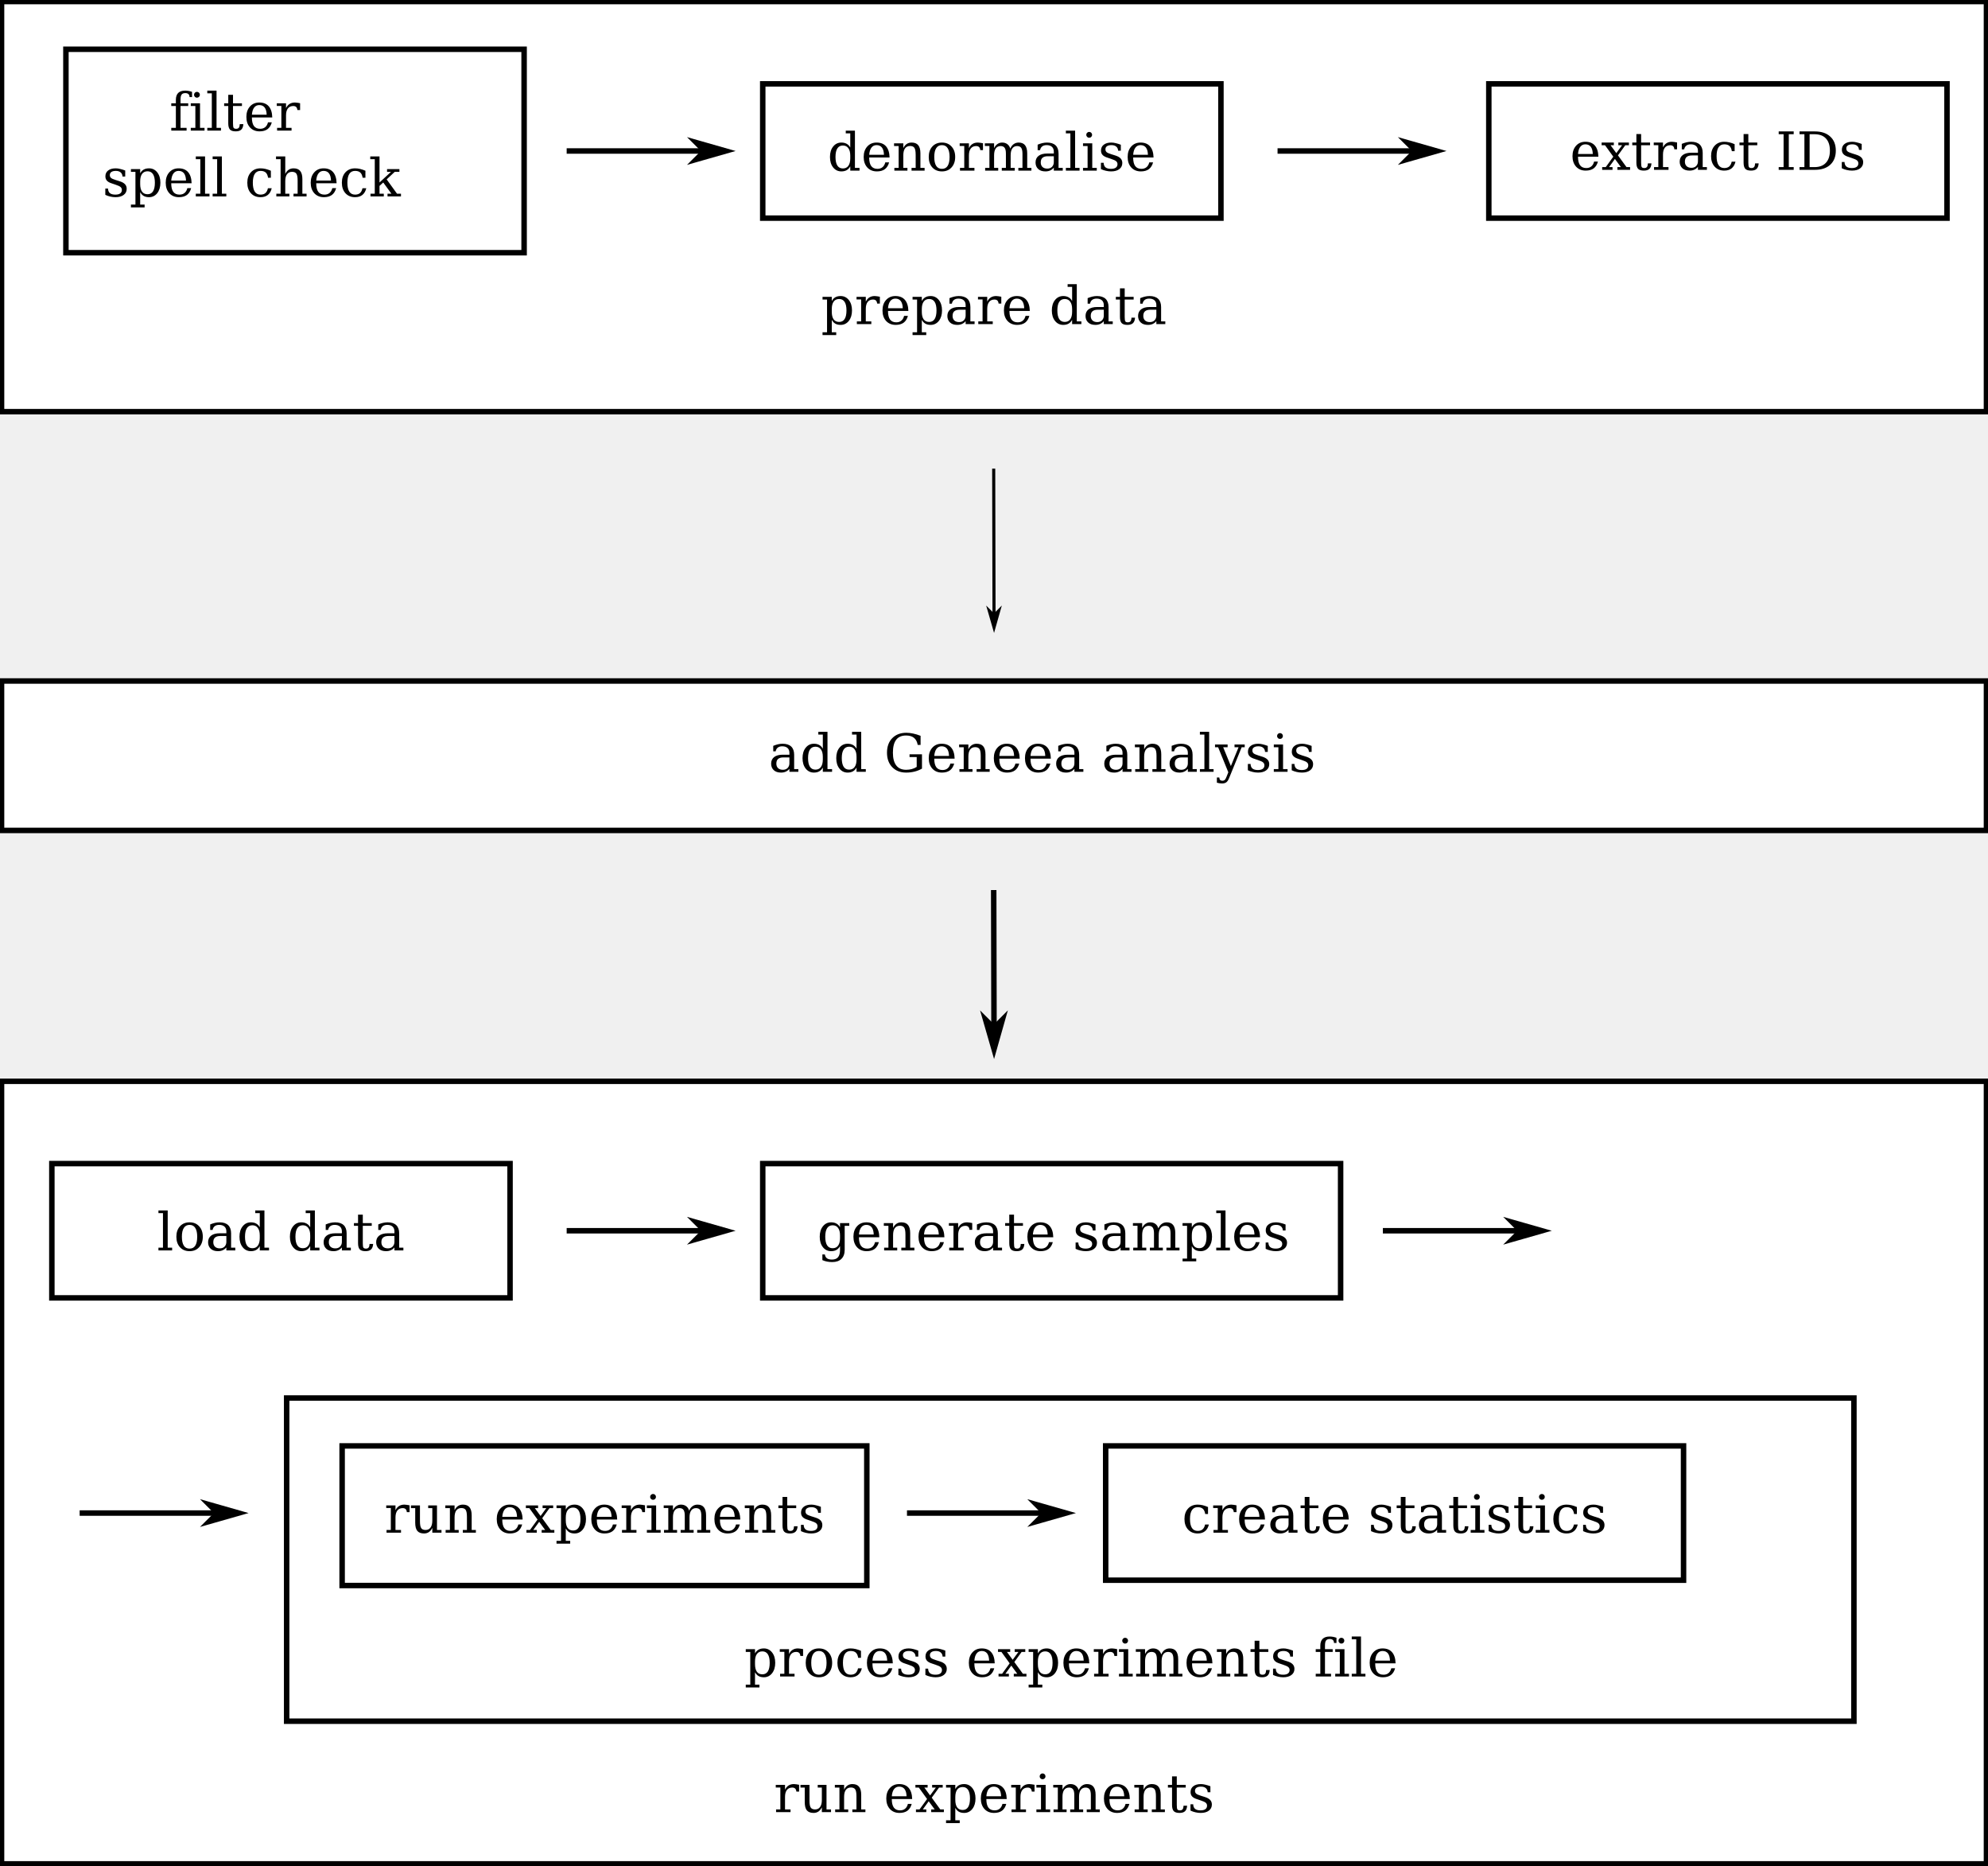
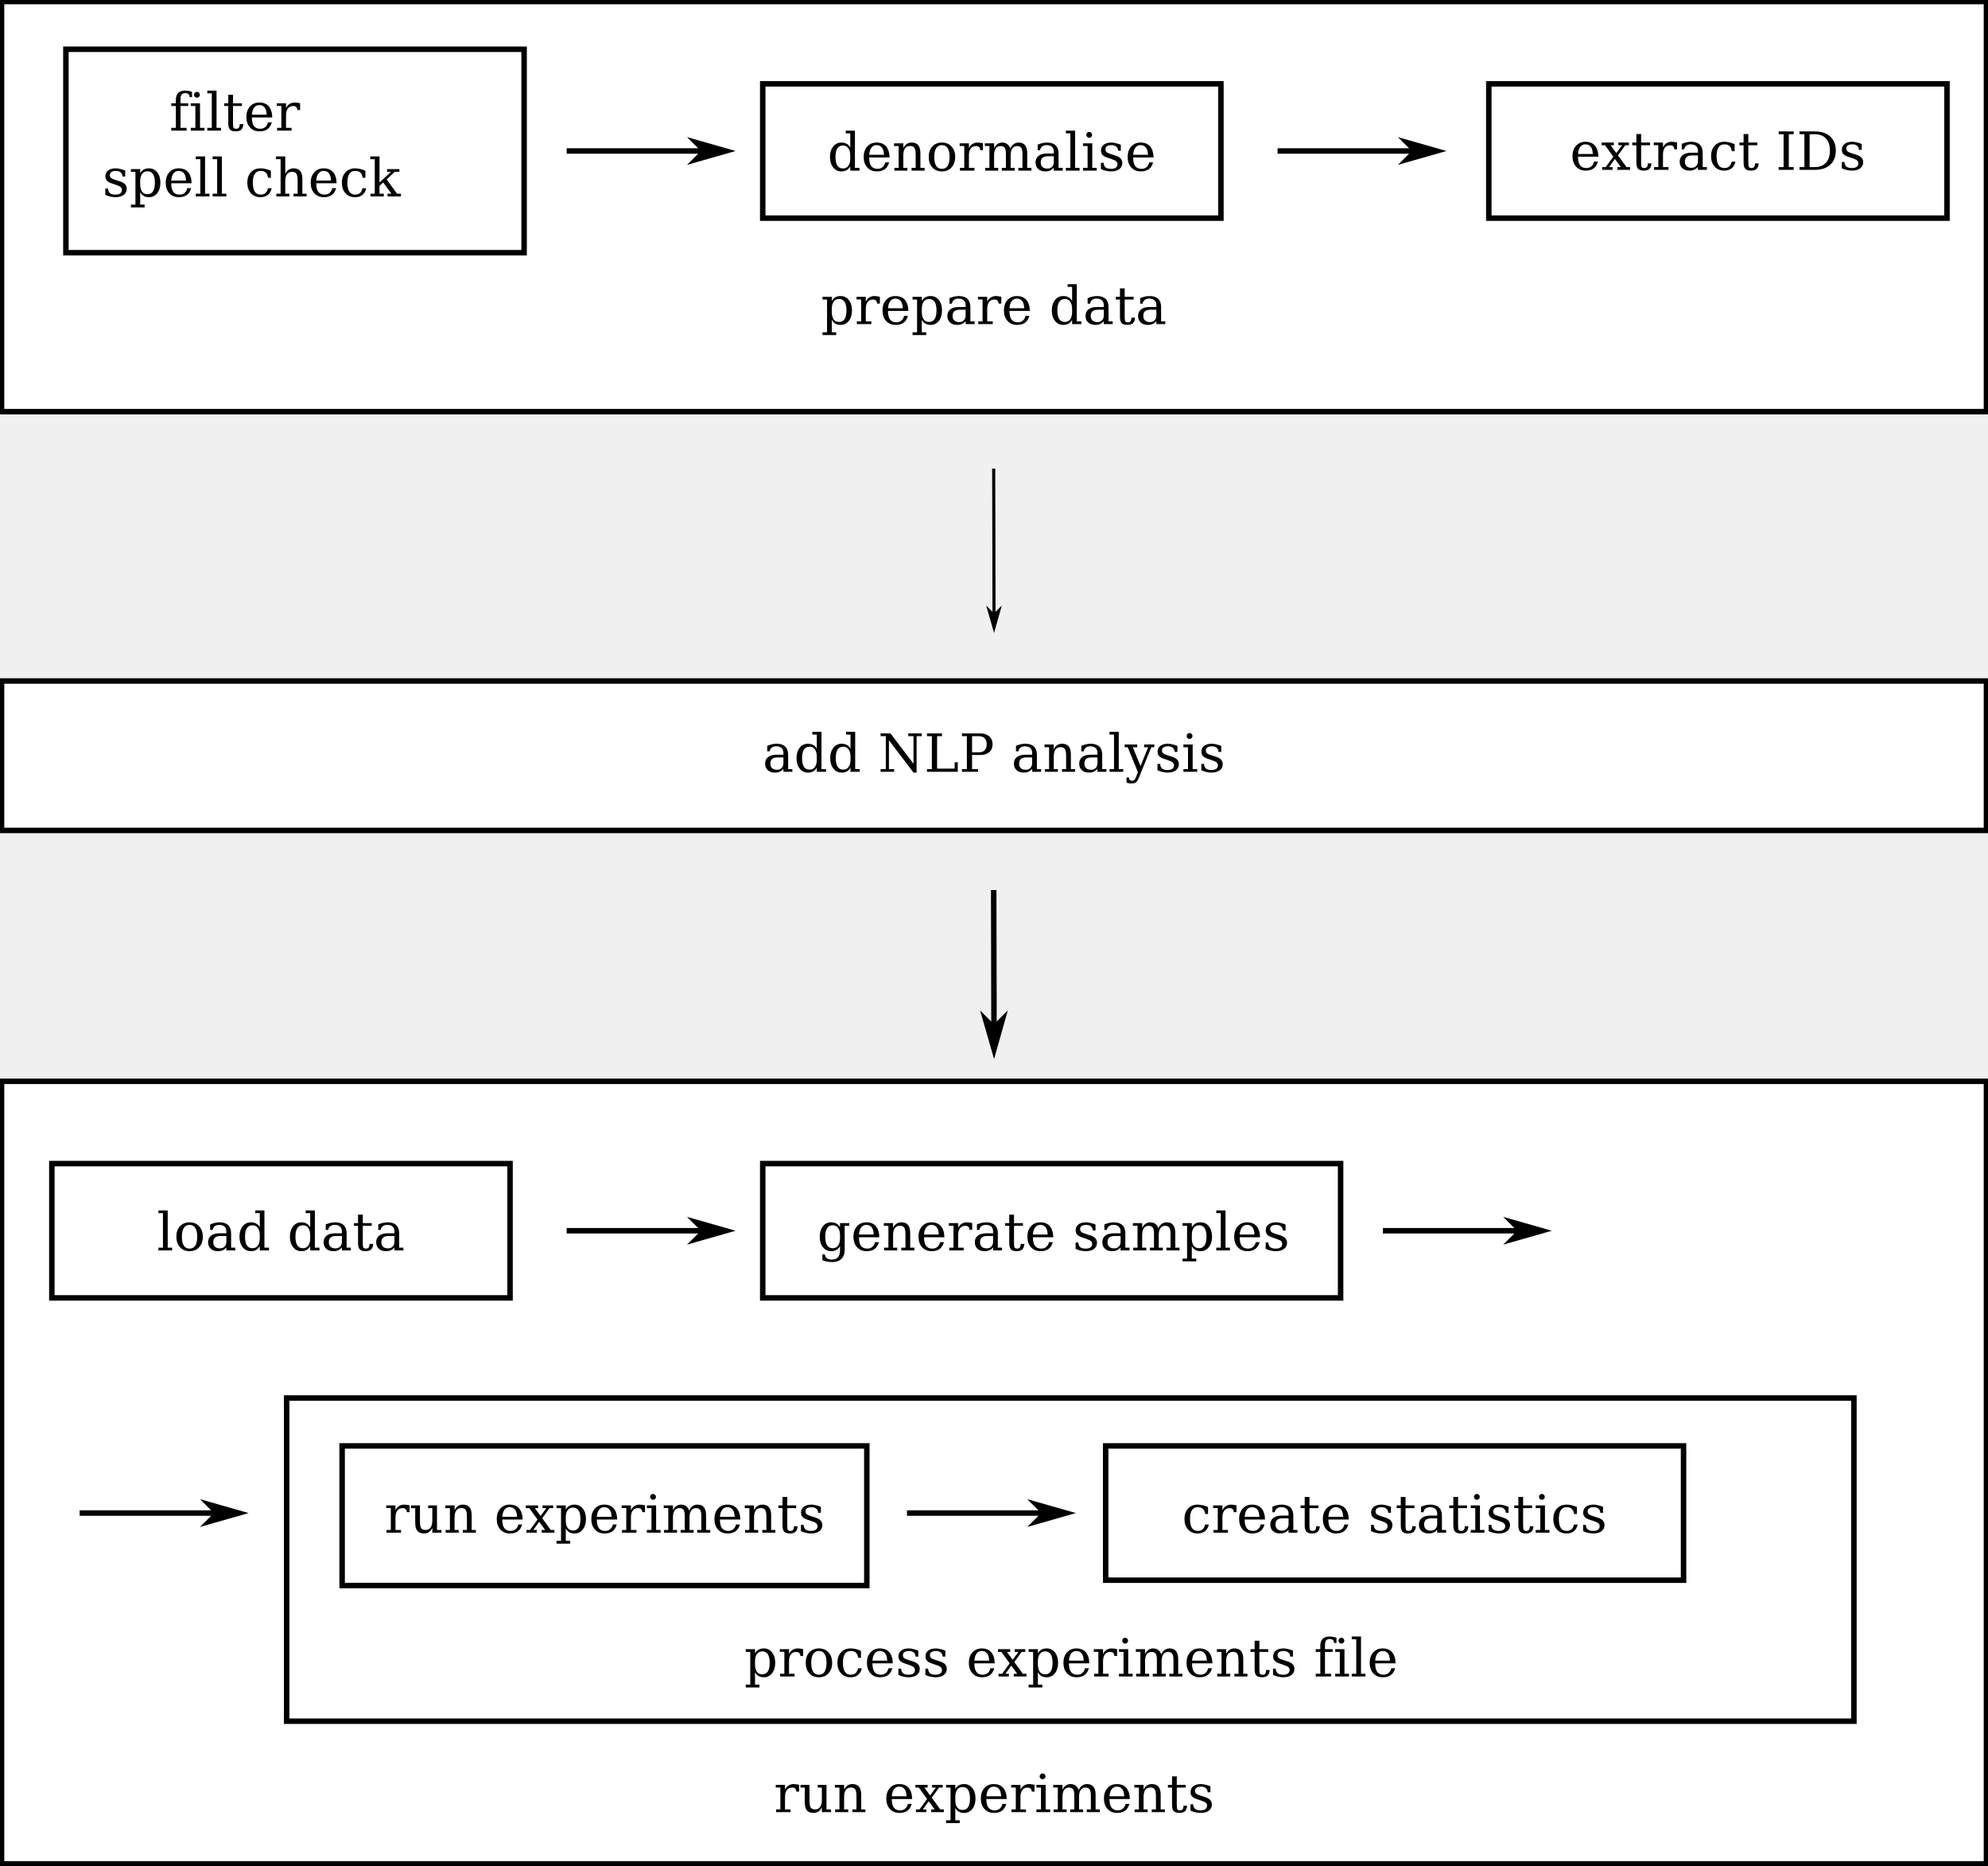
<svg xmlns="http://www.w3.org/2000/svg" width="399.554mm" height="374.824mm" viewBox="0 0 399.554 374.824" version="1.1" id="svg909">
  <defs id="defs903">
    <marker orient="auto" refY="0" refX="0" id="marker891" style="overflow:visible">
      <path id="path889" d="M 0,0 5,-5 -12.5,0 5,5 Z" style="fill:#000000;fill-opacity:1;fill-rule:evenodd;stroke:#000000;stroke-width:1pt;stroke-opacity:1" transform="matrix(-0.4,0,0,-0.4,-4,0)" />
    </marker>
    <marker orient="auto" refY="0" refX="0" id="marker5206" style="overflow:visible">
      <path id="path5204" d="M 0,0 5,-5 -12.5,0 5,5 Z" style="fill:#000000;fill-opacity:1;fill-rule:evenodd;stroke:#000000;stroke-width:1pt;stroke-opacity:1" transform="matrix(-0.4,0,0,-0.4,-4,0)" />
    </marker>
    <marker style="overflow:visible" id="marker5200" refX="0" refY="0" orient="auto">
      <path transform="matrix(-0.4,0,0,-0.4,-4,0)" style="fill:#000000;fill-opacity:1;fill-rule:evenodd;stroke:#000000;stroke-width:1pt;stroke-opacity:1" d="M 0,0 5,-5 -12.5,0 5,5 Z" id="path5198" />
    </marker>
    <marker style="overflow:visible" id="marker5075" refX="0" refY="0" orient="auto">
      <path transform="matrix(-0.4,0,0,-0.4,-4,0)" style="fill:#000000;fill-opacity:1;fill-rule:evenodd;stroke:#000000;stroke-width:1pt;stroke-opacity:1" d="M 0,0 5,-5 -12.5,0 5,5 Z" id="path5073" />
    </marker>
    <marker orient="auto" refY="0" refX="0" id="marker5059" style="overflow:visible">
      <path id="path5057" d="M 0,0 5,-5 -12.5,0 5,5 Z" style="fill:#000000;fill-opacity:1;fill-rule:evenodd;stroke:#000000;stroke-width:1pt;stroke-opacity:1" transform="matrix(-0.4,0,0,-0.4,-4,0)" />
    </marker>
    <marker orient="auto" refY="0" refX="0" id="marker4386-2-4" style="overflow:visible">
      <path id="path4384-1-1" d="M 0,0 5,-5 -12.5,0 5,5 Z" style="fill:#000000;fill-opacity:1;fill-rule:evenodd;stroke:#000000;stroke-width:1pt;stroke-opacity:1" transform="matrix(-0.4,0,0,-0.4,-4,0)" />
    </marker>
    <marker style="overflow:visible" id="marker4020-6" refX="0" refY="0" orient="auto">
      <path transform="matrix(-0.4,0,0,-0.4,-4,0)" style="fill:#000000;fill-opacity:1;fill-rule:evenodd;stroke:#000000;stroke-width:1pt;stroke-opacity:1" d="M 0,0 5,-5 -12.5,0 5,5 Z" id="path4018-1" />
    </marker>
    <marker style="overflow:visible" id="marker4020-6-4" refX="0" refY="0" orient="auto">
      <path transform="matrix(-0.4,0,0,-0.4,-4,0)" style="fill:#000000;fill-opacity:1;fill-rule:evenodd;stroke:#000000;stroke-width:1pt;stroke-opacity:1" d="M 0,0 5,-5 -12.5,0 5,5 Z" id="path4018-1-4" />
    </marker>
  </defs>
  <g id="layer1" transform="translate(-8.880704,-184.8127)">
    <rect y="402.081" x="9.191" height="157.245" width="398.934" id="rect5152" style="fill:#ffffff;stroke:#000000;stroke-width:1.1;stroke-miterlimit:4;stroke-dasharray:none;stroke-opacity:1" />
    <rect style="fill:#ffffff;stroke:#000000;stroke-width:1.1;stroke-miterlimit:4;stroke-dasharray:none;stroke-opacity:1" id="rect815-1-1-3-7-1-8-5" width="398.934" height="82.41" x="9.191" y="185.123" />
    <flowRoot xml:space="preserve" id="flowRoot1457" style="font-style:normal;font-variant:normal;font-weight:normal;font-stretch:normal;font-size:40px;line-height:1.25;font-family:'Bitstream Terminal';-inkscape-font-specification:'Bitstream Terminal';letter-spacing:0px;word-spacing:0px;fill:#000000;fill-opacity:1;stroke:none" transform="scale(0.2645833)">
      <flowRegion id="flowRegion1459">
        <rect id="rect1461" width="68.571" height="60" x="262.857" y="376.805" />
      </flowRegion>
      <flowPara id="flowPara1463" />
    </flowRoot>
    <flowRoot xml:space="preserve" id="flowRoot2683" style="font-style:normal;font-variant:normal;font-weight:normal;font-stretch:normal;font-size:40px;line-height:1.25;font-family:'Bitstream Terminal';-inkscape-font-specification:'Bitstream Terminal';letter-spacing:0px;word-spacing:0px;fill:#000000;fill-opacity:1;stroke:none" transform="scale(0.2645833)">
      <flowRegion id="flowRegion2685">
        <rect id="rect2687" width="554.574" height="205.061" x="-276.782" y="337.631" />
      </flowRegion>
      <flowPara id="flowPara2689" />
    </flowRoot>
    <text id="text823-3-6-16" y="249.937" x="173.884" style="font-style:normal;font-variant:normal;font-weight:normal;font-stretch:normal;font-size:10.583px;line-height:1.25;font-family:'DejaVu Serif';-inkscape-font-specification:'DejaVu Serif, Normal';font-variant-ligatures:normal;font-variant-caps:normal;font-variant-numeric:normal;font-feature-settings:normal;text-align:start;letter-spacing:0px;word-spacing:0px;writing-mode:lr-tb;text-anchor:start;fill:#000000;fill-opacity:1;stroke:none;stroke-width:0.62;stroke-miterlimit:4;stroke-dasharray:none" xml:space="preserve">
      <tspan id="tspan2679-7" style="font-style:normal;font-variant:normal;font-weight:normal;font-stretch:normal;font-size:10.583px;font-family:'DejaVu Serif';-inkscape-font-specification:'DejaVu Serif, Normal';font-variant-ligatures:normal;font-variant-caps:normal;font-variant-numeric:normal;font-feature-settings:normal;text-align:start;writing-mode:lr-tb;text-anchor:start;stroke-width:0.62;stroke-miterlimit:4;stroke-dasharray:none" y="249.937" x="173.884">prepare data</tspan>
    </text>
    <text id="text823-3-6-16-7" y="548.932" x="164.422" style="font-style:normal;font-variant:normal;font-weight:normal;font-stretch:normal;font-size:10.583px;line-height:1.25;font-family:'DejaVu Serif';-inkscape-font-specification:'DejaVu Serif, Normal';font-variant-ligatures:normal;font-variant-caps:normal;font-variant-numeric:normal;font-feature-settings:normal;text-align:start;letter-spacing:0px;word-spacing:0px;writing-mode:lr-tb;text-anchor:start;fill:#000000;fill-opacity:1;stroke:none;stroke-width:0.62;stroke-miterlimit:4;stroke-dasharray:none" xml:space="preserve">
      <tspan style="font-style:normal;font-variant:normal;font-weight:normal;font-stretch:normal;font-size:10.583px;font-family:'DejaVu Serif';-inkscape-font-specification:'DejaVu Serif, Normal';font-variant-ligatures:normal;font-variant-caps:normal;font-variant-numeric:normal;font-feature-settings:normal;text-align:start;writing-mode:lr-tb;text-anchor:start;stroke-width:0.62;stroke-miterlimit:4;stroke-dasharray:none" y="548.932" x="164.422" id="tspan5313">run experiments</tspan>
      <tspan style="font-style:normal;font-variant:normal;font-weight:normal;font-stretch:normal;font-size:10.583px;font-family:'DejaVu Serif';-inkscape-font-specification:'DejaVu Serif, Normal';font-variant-ligatures:normal;font-variant-caps:normal;font-variant-numeric:normal;font-feature-settings:normal;text-align:start;writing-mode:lr-tb;text-anchor:start;stroke-width:0.62;stroke-miterlimit:4;stroke-dasharray:none" y="562.161" x="164.422" id="tspan4908" />
    </text>
    <path style="fill:none;stroke:#000000;stroke-width:0.62;stroke-linecap:butt;stroke-linejoin:miter;stroke-miterlimit:4;stroke-dasharray:none;stroke-opacity:1;marker-end:url(#marker4386-2-4)" d="m 208.597,278.984 0.07,31.787" id="path4382-6-2" />
    <rect style="fill:#ffffff;stroke:#000000;stroke-width:1.1;stroke-miterlimit:4;stroke-dasharray:none;stroke-opacity:1" id="rect815-1-1-3-2" width="92.089" height="40.882" x="22.128" y="194.711" />
    <text xml:space="preserve" style="font-style:normal;font-variant:normal;font-weight:normal;font-stretch:normal;font-size:10.583px;line-height:1.25;font-family:'DejaVu Serif';-inkscape-font-specification:'DejaVu Serif, Normal';font-variant-ligatures:normal;font-variant-caps:normal;font-variant-numeric:normal;font-feature-settings:normal;text-align:center;letter-spacing:0px;word-spacing:0px;writing-mode:lr-tb;text-anchor:middle;fill:#000000;fill-opacity:1;stroke:none;stroke-width:0.62;stroke-miterlimit:4;stroke-dasharray:none" x="67.836" y="211.048" id="text823-3-1">
      <tspan x="67.836" y="211.048" style="font-style:normal;font-variant:normal;font-weight:normal;font-stretch:normal;font-size:10.583px;font-family:'DejaVu Serif';-inkscape-font-specification:'DejaVu Serif, Normal';font-variant-ligatures:normal;font-variant-caps:normal;font-variant-numeric:normal;font-feature-settings:normal;text-align:center;writing-mode:lr-tb;text-anchor:middle;stroke-width:0.62;stroke-miterlimit:4;stroke-dasharray:none" id="tspan2503-2">filter</tspan>
      <tspan x="67.836" y="224.277" style="font-style:normal;font-variant:normal;font-weight:normal;font-stretch:normal;font-size:10.583px;font-family:'DejaVu Serif';-inkscape-font-specification:'DejaVu Serif, Normal';font-variant-ligatures:normal;font-variant-caps:normal;font-variant-numeric:normal;font-feature-settings:normal;text-align:center;writing-mode:lr-tb;text-anchor:middle;stroke-width:0.62;stroke-miterlimit:4;stroke-dasharray:none" id="tspan5008">spell check</tspan>
    </text>
    <rect style="fill:#ffffff;stroke:#000000;stroke-width:1.1;stroke-miterlimit:4;stroke-dasharray:none;stroke-opacity:1" id="rect815-1-1-3-0-7" width="92.089" height="26.984" x="308.106" y="201.66" />
    <text xml:space="preserve" style="font-style:normal;font-variant:normal;font-weight:normal;font-stretch:normal;font-size:10.583px;line-height:1.25;font-family:'DejaVu Serif';-inkscape-font-specification:'DejaVu Serif, Normal';font-variant-ligatures:normal;font-variant-caps:normal;font-variant-numeric:normal;font-feature-settings:normal;text-align:start;letter-spacing:0px;word-spacing:0px;writing-mode:lr-tb;text-anchor:start;fill:#000000;fill-opacity:1;stroke:none;stroke-width:0.62;stroke-miterlimit:4;stroke-dasharray:none" x="324.395" y="218.935" id="text823-3-2-4">
      <tspan x="324.395" y="218.935" style="font-style:normal;font-variant:normal;font-weight:normal;font-stretch:normal;font-size:10.583px;font-family:'DejaVu Serif';-inkscape-font-specification:'DejaVu Serif, Normal';font-variant-ligatures:normal;font-variant-caps:normal;font-variant-numeric:normal;font-feature-settings:normal;text-align:start;writing-mode:lr-tb;text-anchor:start;stroke-width:0.62;stroke-miterlimit:4;stroke-dasharray:none" id="tspan2503-9-3">extract IDs</tspan>
      <tspan x="324.395" y="232.164" style="font-style:normal;font-variant:normal;font-weight:normal;font-stretch:normal;font-size:10.583px;font-family:'DejaVu Serif';-inkscape-font-specification:'DejaVu Serif, Normal';font-variant-ligatures:normal;font-variant-caps:normal;font-variant-numeric:normal;font-feature-settings:normal;text-align:start;writing-mode:lr-tb;text-anchor:start;stroke-width:0.62;stroke-miterlimit:4;stroke-dasharray:none" id="tspan4971-5" />
    </text>
    <path id="path4016-4" d="m 122.772,215.152 h 31.787" style="fill:none;stroke:#000000;stroke-width:1.1;stroke-linecap:butt;stroke-linejoin:miter;stroke-miterlimit:4;stroke-dasharray:none;stroke-opacity:1;marker-end:url(#marker4020-6)" />
    <rect style="fill:#ffffff;stroke:#000000;stroke-width:1.1;stroke-miterlimit:4;stroke-dasharray:none;stroke-opacity:1" id="rect815-1-1-3-0-0" width="92.089" height="26.984" x="162.177" y="201.66" />
    <text xml:space="preserve" style="font-style:normal;font-variant:normal;font-weight:normal;font-stretch:normal;font-size:10.583px;line-height:1.25;font-family:'DejaVu Serif';-inkscape-font-specification:'DejaVu Serif, Normal';font-variant-ligatures:normal;font-variant-caps:normal;font-variant-numeric:normal;font-feature-settings:normal;text-align:start;letter-spacing:0px;word-spacing:0px;writing-mode:lr-tb;text-anchor:start;fill:#000000;fill-opacity:1;stroke:none;stroke-width:0.62;stroke-miterlimit:4;stroke-dasharray:none" x="175.159" y="219.098" id="text823-3-2-3">
      <tspan x="175.159" y="219.098" style="font-style:normal;font-variant:normal;font-weight:normal;font-stretch:normal;font-size:10.583px;font-family:'DejaVu Serif';-inkscape-font-specification:'DejaVu Serif, Normal';font-variant-ligatures:normal;font-variant-caps:normal;font-variant-numeric:normal;font-feature-settings:normal;text-align:start;writing-mode:lr-tb;text-anchor:start;stroke-width:0.62;stroke-miterlimit:4;stroke-dasharray:none" id="tspan2503-9-1">denormalise</tspan>
      <tspan x="175.159" y="232.327" style="font-style:normal;font-variant:normal;font-weight:normal;font-stretch:normal;font-size:10.583px;font-family:'DejaVu Serif';-inkscape-font-specification:'DejaVu Serif, Normal';font-variant-ligatures:normal;font-variant-caps:normal;font-variant-numeric:normal;font-feature-settings:normal;text-align:start;writing-mode:lr-tb;text-anchor:start;stroke-width:0.62;stroke-miterlimit:4;stroke-dasharray:none" id="tspan4971-2" />
    </text>
    <path style="fill:none;stroke:#000000;stroke-width:1.1;stroke-linecap:butt;stroke-linejoin:miter;stroke-miterlimit:4;stroke-dasharray:none;stroke-opacity:1;marker-end:url(#marker5059)" d="m 265.647,215.152 h 31.787" id="path5055" />
    <rect y="321.648" x="9.191" height="30.025" width="398.934" id="rect5061" style="fill:#ffffff;stroke:#000000;stroke-width:1.1;stroke-miterlimit:4;stroke-dasharray:none;stroke-opacity:1" />
-     <text xml:space="preserve" style="font-style:normal;font-variant:normal;font-weight:normal;font-stretch:normal;font-size:10.583px;line-height:1.25;font-family:'DejaVu Serif';-inkscape-font-specification:'DejaVu Serif, Normal';font-variant-ligatures:normal;font-variant-caps:normal;font-variant-numeric:normal;font-feature-settings:normal;text-align:start;letter-spacing:0px;word-spacing:0px;writing-mode:lr-tb;text-anchor:start;fill:#000000;fill-opacity:1;stroke:none;stroke-width:0.62;stroke-miterlimit:4;stroke-dasharray:none" x="163.337" y="339.895" id="text5065">
-       <tspan x="163.337" y="339.895" style="font-style:normal;font-variant:normal;font-weight:normal;font-stretch:normal;font-size:10.583px;font-family:'DejaVu Serif';-inkscape-font-specification:'DejaVu Serif, Normal';font-variant-ligatures:normal;font-variant-caps:normal;font-variant-numeric:normal;font-feature-settings:normal;text-align:start;writing-mode:lr-tb;text-anchor:start;stroke-width:0.62;stroke-miterlimit:4;stroke-dasharray:none" id="tspan5063">add Geneea analysis</tspan>
+     <text xml:space="preserve" style="font-style:normal;font-variant:normal;font-weight:normal;font-stretch:normal;font-size:10.583px;line-height:1.25;font-family:'DejaVu Serif';-inkscape-font-specification:'DejaVu Serif, Normal';font-variant-ligatures:normal;font-variant-caps:normal;font-variant-numeric:normal;font-feature-settings:normal;text-align:start;letter-spacing:0px;word-spacing:0px;writing-mode:lr-tb;text-anchor:start;fill:#000000;fill-opacity:1;stroke:none;stroke-width:0.62;stroke-miterlimit:4;stroke-dasharray:none" x="162.128" y="339.895" id="text5065">
+       <tspan x="162.128" y="339.895" style="font-style:normal;font-variant:normal;font-weight:normal;font-stretch:normal;font-size:10.583px;font-family:'DejaVu Serif';-inkscape-font-specification:'DejaVu Serif, Normal';font-variant-ligatures:normal;font-variant-caps:normal;font-variant-numeric:normal;font-feature-settings:normal;text-align:start;writing-mode:lr-tb;text-anchor:start;stroke-width:0.62;stroke-miterlimit:4;stroke-dasharray:none" id="tspan5063">add NLP analysis</tspan>
    </text>
    <path id="path5071" d="m 208.597,363.651 0.07,31.787" style="fill:none;stroke:#000000;stroke-width:1.1;stroke-linecap:butt;stroke-linejoin:miter;stroke-miterlimit:4;stroke-dasharray:none;stroke-opacity:1;marker-end:url(#marker5075)" />
    <path style="fill:none;stroke:#000000;stroke-width:1.1;stroke-linecap:butt;stroke-linejoin:miter;stroke-miterlimit:4;stroke-dasharray:none;stroke-opacity:1;marker-end:url(#marker891)" d="m 122.772,432.111 h 31.787" id="path5174" />
    <rect y="418.618" x="162.177" height="26.984" width="116.144" id="rect5176" style="fill:#ffffff;stroke:#000000;stroke-width:1.1;stroke-miterlimit:4;stroke-dasharray:none;stroke-opacity:1" />
    <text id="text5182" y="436.056" x="173.102" style="font-style:normal;font-variant:normal;font-weight:normal;font-stretch:normal;font-size:10.583px;line-height:1.25;font-family:'DejaVu Serif';-inkscape-font-specification:'DejaVu Serif, Normal';font-variant-ligatures:normal;font-variant-caps:normal;font-variant-numeric:normal;font-feature-settings:normal;text-align:start;letter-spacing:0px;word-spacing:0px;writing-mode:lr-tb;text-anchor:start;fill:#000000;fill-opacity:1;stroke:none;stroke-width:0.62;stroke-miterlimit:4;stroke-dasharray:none" xml:space="preserve">
      <tspan id="tspan5180" style="font-style:normal;font-variant:normal;font-weight:normal;font-stretch:normal;font-size:10.583px;font-family:'DejaVu Serif';-inkscape-font-specification:'DejaVu Serif, Normal';font-variant-ligatures:normal;font-variant-caps:normal;font-variant-numeric:normal;font-feature-settings:normal;text-align:start;writing-mode:lr-tb;text-anchor:start;stroke-width:0.62;stroke-miterlimit:4;stroke-dasharray:none" y="436.056" x="173.102">generate samples</tspan>
    </text>
    <path id="path5184" d="m 286.814,432.111 h 31.787" style="fill:none;stroke:#000000;stroke-width:1.1;stroke-linecap:butt;stroke-linejoin:miter;stroke-miterlimit:4;stroke-dasharray:none;stroke-opacity:1;marker-end:url(#marker5200)" />
    <rect style="fill:#ffffff;stroke:#000000;stroke-width:1.1;stroke-miterlimit:4;stroke-dasharray:none;stroke-opacity:1" id="rect5186" width="92.089" height="26.984" x="19.302" y="418.618" />
    <text xml:space="preserve" style="font-style:normal;font-variant:normal;font-weight:normal;font-stretch:normal;font-size:10.583px;line-height:1.25;font-family:'DejaVu Serif';-inkscape-font-specification:'DejaVu Serif, Normal';font-variant-ligatures:normal;font-variant-caps:normal;font-variant-numeric:normal;font-feature-settings:normal;text-align:start;letter-spacing:0px;word-spacing:0px;writing-mode:lr-tb;text-anchor:start;fill:#000000;fill-opacity:1;stroke:none;stroke-width:0.62;stroke-miterlimit:4;stroke-dasharray:none" x="40.413" y="436.056" id="text5192">
      <tspan x="40.413" y="436.056" style="font-style:normal;font-variant:normal;font-weight:normal;font-stretch:normal;font-size:10.583px;font-family:'DejaVu Serif';-inkscape-font-specification:'DejaVu Serif, Normal';font-variant-ligatures:normal;font-variant-caps:normal;font-variant-numeric:normal;font-feature-settings:normal;text-align:start;writing-mode:lr-tb;text-anchor:start;stroke-width:0.62;stroke-miterlimit:4;stroke-dasharray:none" id="tspan5190">load data</tspan>
    </text>
    <path style="fill:none;stroke:#000000;stroke-width:1.1;stroke-linecap:butt;stroke-linejoin:miter;stroke-miterlimit:4;stroke-dasharray:none;stroke-opacity:1;marker-end:url(#marker5206)" d="m 24.89,488.836 h 31.787" id="path5202" />
    <rect style="fill:#ffffff;stroke:#000000;stroke-width:1.1;stroke-miterlimit:4;stroke-dasharray:none;stroke-opacity:1" id="rect815-1-1-3-2-8" width="314.992" height="64.936" x="66.494" y="465.723" />
    <text xml:space="preserve" style="font-style:normal;font-variant:normal;font-weight:normal;font-stretch:normal;font-size:10.583px;line-height:1.25;font-family:'DejaVu Serif';-inkscape-font-specification:'DejaVu Serif, Normal';font-variant-ligatures:normal;font-variant-caps:normal;font-variant-numeric:normal;font-feature-settings:normal;text-align:start;letter-spacing:0px;word-spacing:0px;writing-mode:lr-tb;text-anchor:start;fill:#000000;fill-opacity:1;stroke:none;stroke-width:0.62;stroke-miterlimit:4;stroke-dasharray:none" x="158.452" y="521.674" id="text5192-9">
      <tspan x="158.452" y="521.674" style="font-style:normal;font-variant:normal;font-weight:normal;font-stretch:normal;font-size:10.583px;font-family:'DejaVu Serif';-inkscape-font-specification:'DejaVu Serif, Normal';font-variant-ligatures:normal;font-variant-caps:normal;font-variant-numeric:normal;font-feature-settings:normal;text-align:start;writing-mode:lr-tb;text-anchor:start;stroke-width:0.62;stroke-miterlimit:4;stroke-dasharray:none" id="tspan5190-2">process experiments file</tspan>
    </text>
    <path style="fill:none;stroke:#000000;stroke-width:1.1;stroke-linecap:butt;stroke-linejoin:miter;stroke-miterlimit:4;stroke-dasharray:none;stroke-opacity:1;marker-end:url(#marker4020-6-4)" d="m 191.168,488.837 h 31.787" id="path5174-5" />
    <rect y="475.344" x="231.101" height="26.984" width="116.144" id="rect5176-9" style="fill:#ffffff;stroke:#000000;stroke-width:1.1;stroke-miterlimit:4;stroke-dasharray:none;stroke-opacity:1" />
    <text id="text5182-1" y="492.782" x="246.406" style="font-style:normal;font-variant:normal;font-weight:normal;font-stretch:normal;font-size:10.583px;line-height:1.25;font-family:'DejaVu Serif';-inkscape-font-specification:'DejaVu Serif, Normal';font-variant-ligatures:normal;font-variant-caps:normal;font-variant-numeric:normal;font-feature-settings:normal;text-align:start;letter-spacing:0px;word-spacing:0px;writing-mode:lr-tb;text-anchor:start;fill:#000000;fill-opacity:1;stroke:none;stroke-width:0.62;stroke-miterlimit:4;stroke-dasharray:none" xml:space="preserve">
      <tspan id="tspan5180-2" style="font-style:normal;font-variant:normal;font-weight:normal;font-stretch:normal;font-size:10.583px;font-family:'DejaVu Serif';-inkscape-font-specification:'DejaVu Serif, Normal';font-variant-ligatures:normal;font-variant-caps:normal;font-variant-numeric:normal;font-feature-settings:normal;text-align:start;writing-mode:lr-tb;text-anchor:start;stroke-width:0.62;stroke-miterlimit:4;stroke-dasharray:none" y="492.782" x="246.406">create statistics</tspan>
    </text>
    <rect style="fill:#ffffff;stroke:#000000;stroke-width:1.1;stroke-miterlimit:4;stroke-dasharray:none;stroke-opacity:1" id="rect5186-8" width="105.453" height="28.053" x="77.643" y="475.344" />
    <text xml:space="preserve" style="font-style:normal;font-variant:normal;font-weight:normal;font-stretch:normal;font-size:10.583px;line-height:1.25;font-family:'DejaVu Serif';-inkscape-font-specification:'DejaVu Serif, Normal';font-variant-ligatures:normal;font-variant-caps:normal;font-variant-numeric:normal;font-feature-settings:normal;text-align:start;letter-spacing:0px;word-spacing:0px;writing-mode:lr-tb;text-anchor:start;fill:#000000;fill-opacity:1;stroke:none;stroke-width:0.62;stroke-miterlimit:4;stroke-dasharray:none" x="86.134" y="492.782" id="text5192-96">
      <tspan x="86.134" y="492.782" style="font-style:normal;font-variant:normal;font-weight:normal;font-stretch:normal;font-size:10.583px;font-family:'DejaVu Serif';-inkscape-font-specification:'DejaVu Serif, Normal';font-variant-ligatures:normal;font-variant-caps:normal;font-variant-numeric:normal;font-feature-settings:normal;text-align:start;writing-mode:lr-tb;text-anchor:start;stroke-width:0.62;stroke-miterlimit:4;stroke-dasharray:none" id="tspan5190-0">run experiments</tspan>
      <tspan x="86.134" y="506.011" style="font-style:normal;font-variant:normal;font-weight:normal;font-stretch:normal;font-size:10.583px;font-family:'DejaVu Serif';-inkscape-font-specification:'DejaVu Serif, Normal';font-variant-ligatures:normal;font-variant-caps:normal;font-variant-numeric:normal;font-feature-settings:normal;text-align:start;writing-mode:lr-tb;text-anchor:start;stroke-width:0.62;stroke-miterlimit:4;stroke-dasharray:none" id="tspan887" />
    </text>
  </g>
</svg>
